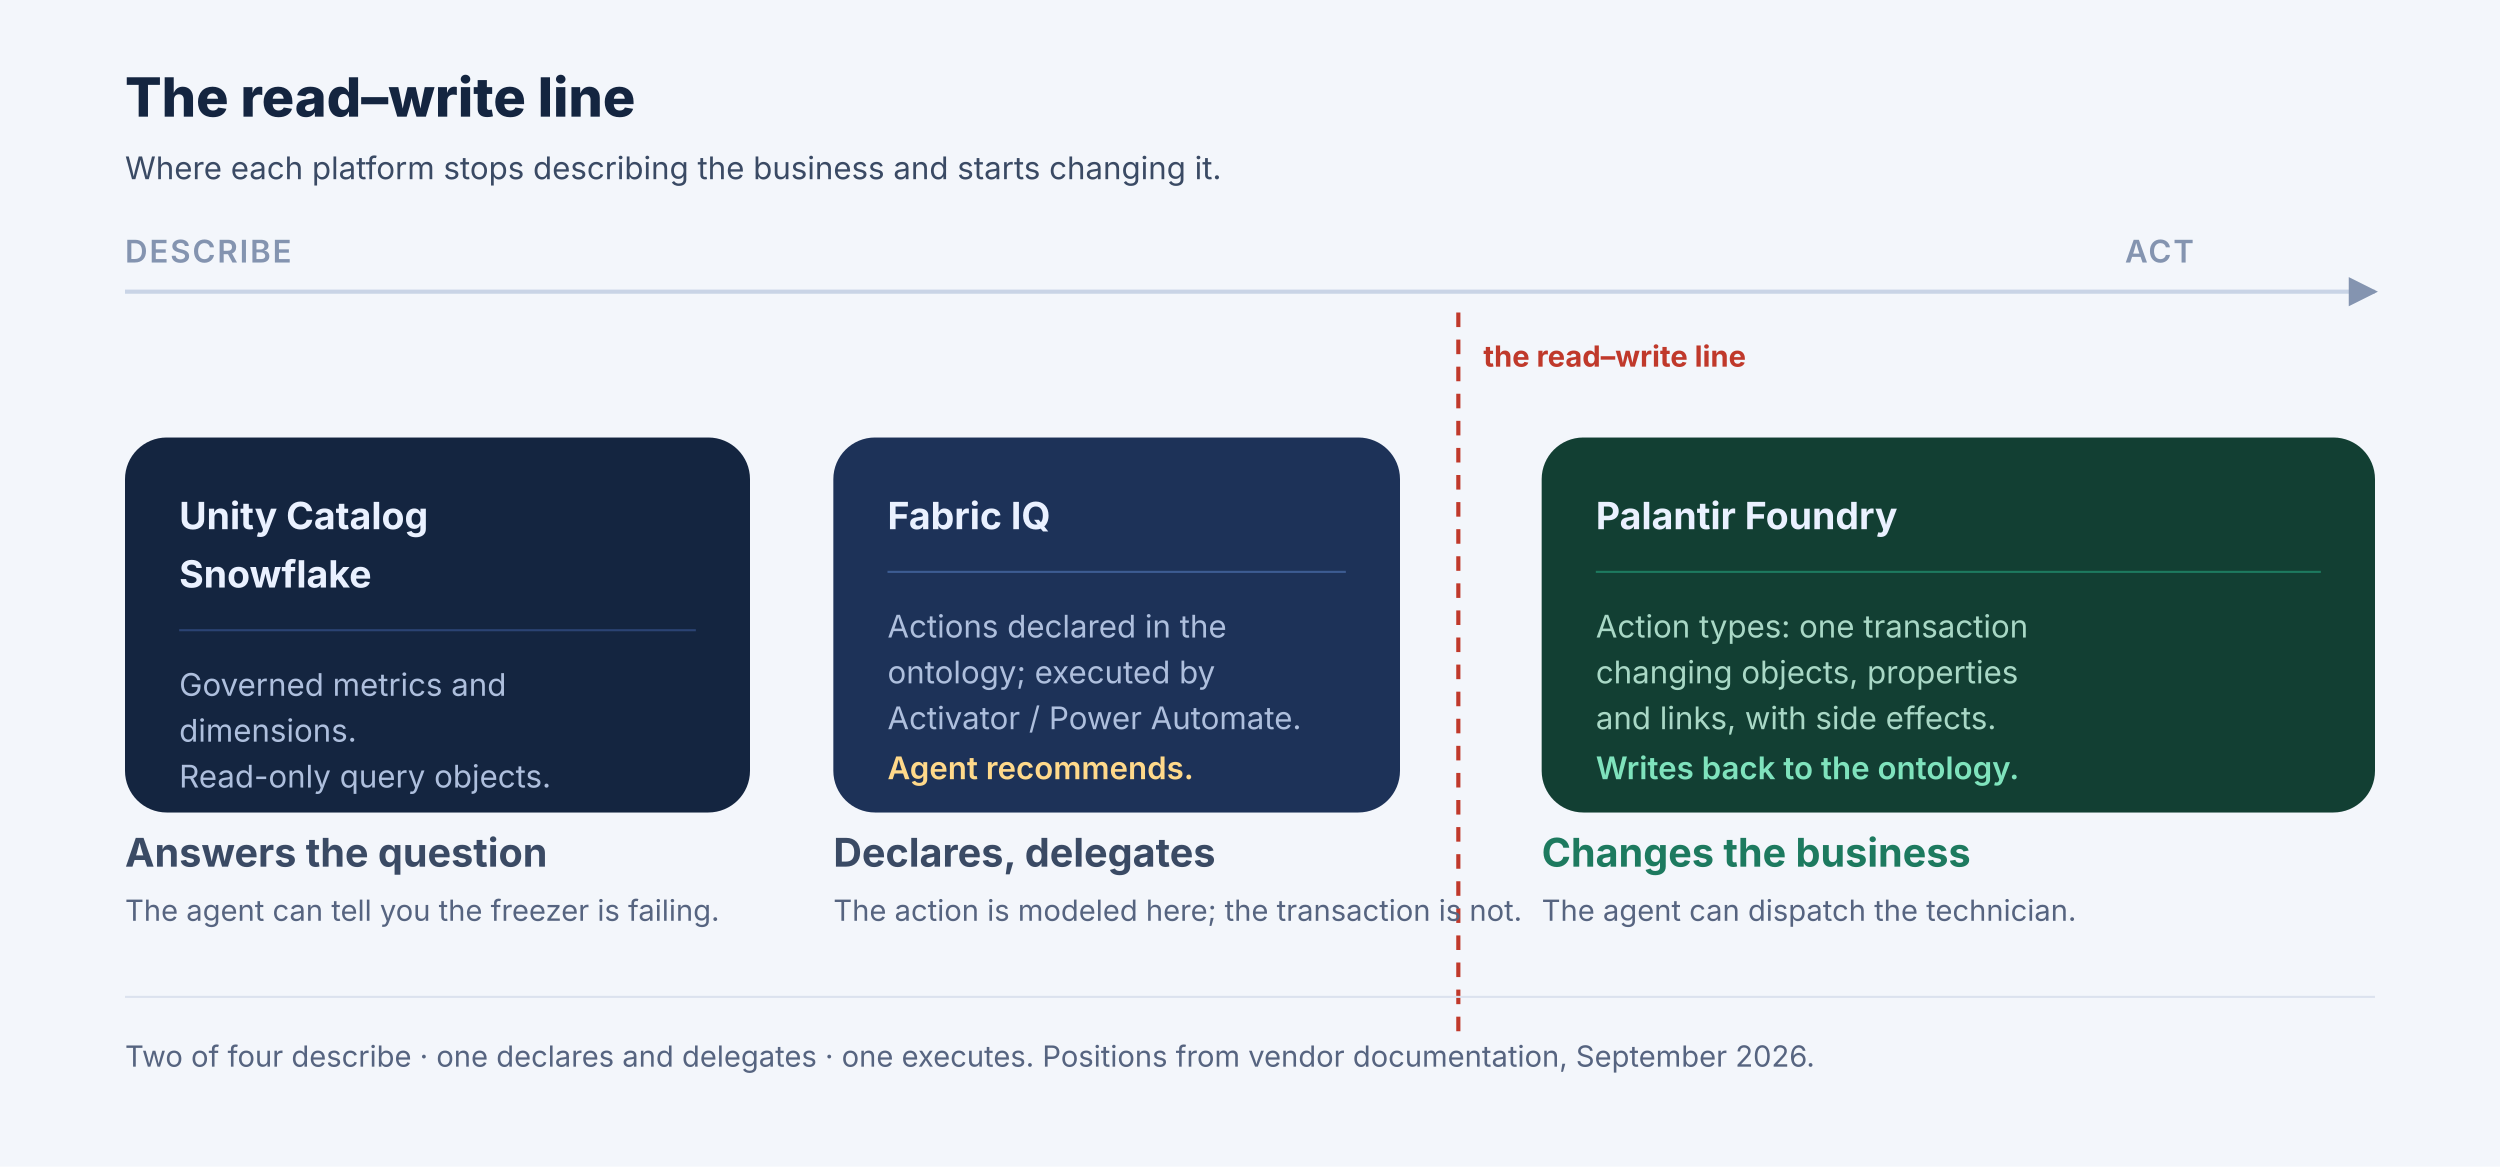
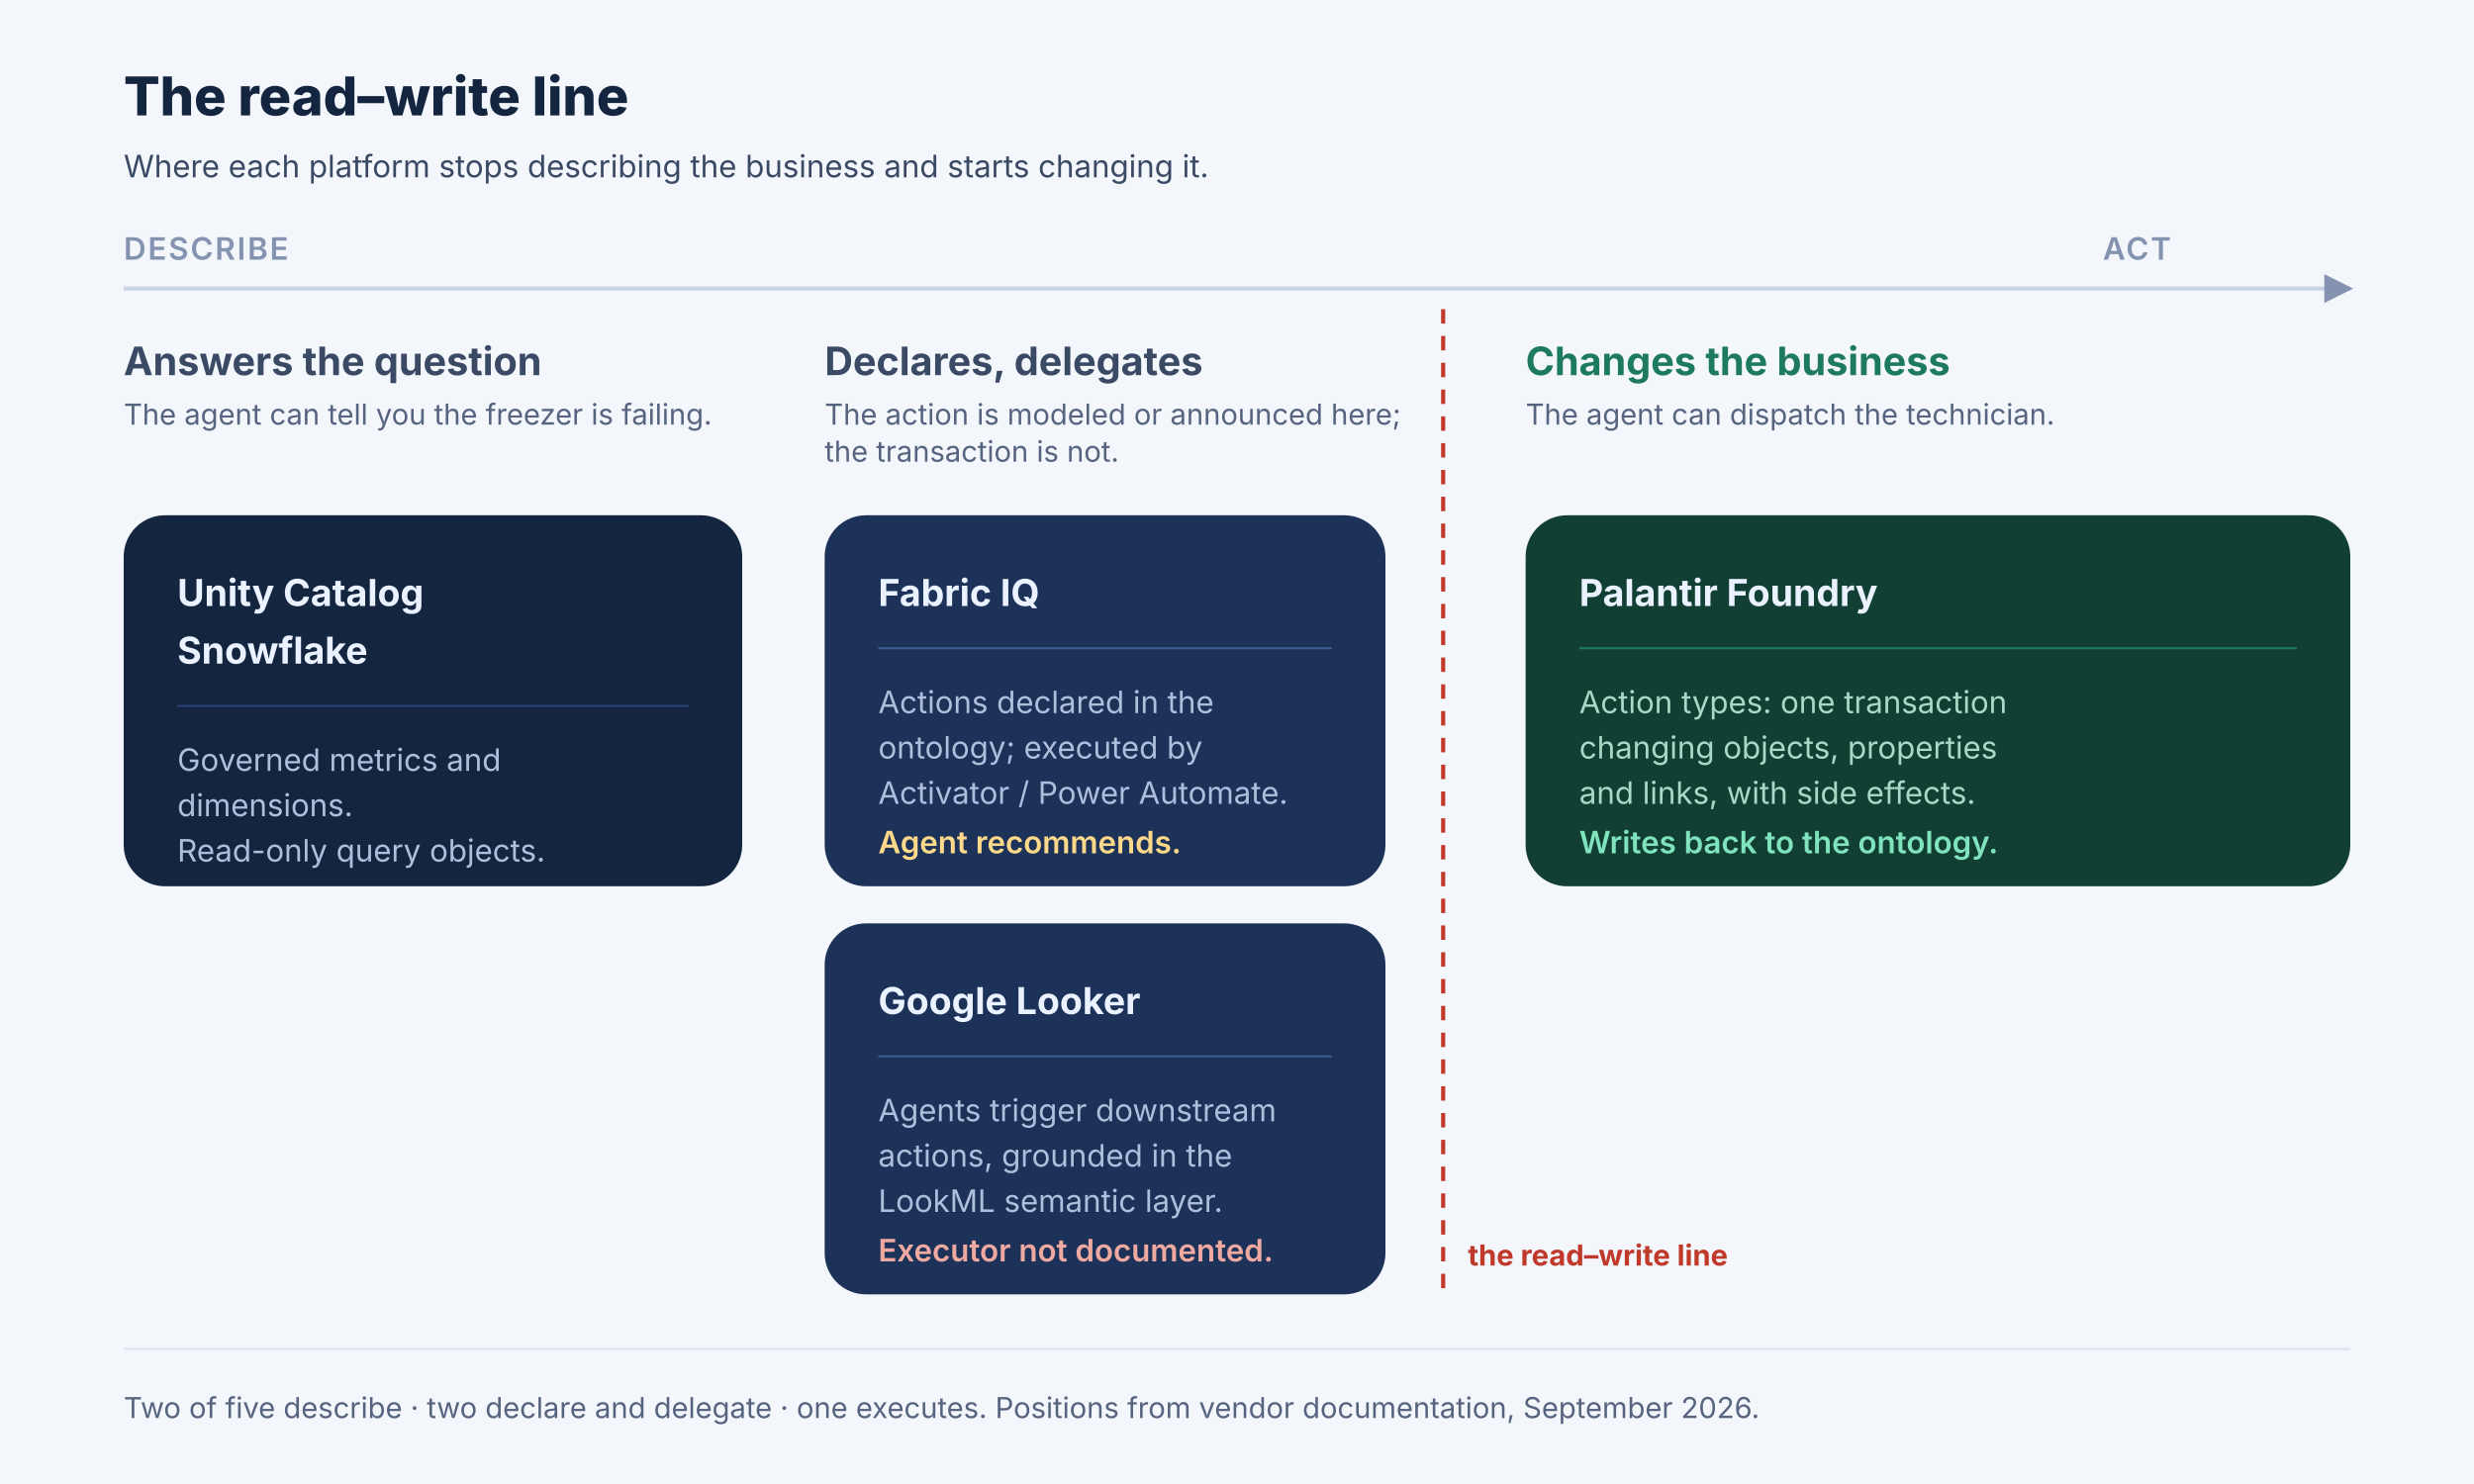
- <svg xmlns="http://www.w3.org/2000/svg" viewBox="0 0 1200 560" role="img" aria-label="The read-write line: Unity Catalog and Snowflake describe the business with read-only governed metrics; Fabric IQ declares actions in the ontology and delegates execution to Activator and Power Automate; Palantir Foundry executes actions as transactions that write back to the ontology">
+ <svg xmlns="http://www.w3.org/2000/svg" viewBox="0 0 1200 720" role="img" aria-label="The read-write line: Unity Catalog and Snowflake describe the business with read-only governed metrics; Fabric IQ declares actions in the ontology and delegates execution to Activator and Power Automate, and Google Looker announces agents that trigger downstream actions grounded in the LookML semantic layer without documenting the executor; Palantir Foundry executes actions as transactions that write back to the ontology">
  <defs>
    <marker id="arrow" viewBox="0 0 10 10" refX="9" refY="5" markerWidth="7" markerHeight="7" orient="auto">
      <path d="M0 0 L10 5 L0 10 z" fill="#8494b0" />
    </marker>
    <style>
      text{font-family:-apple-system,BlinkMacSystemFont,"Segoe UI",sans-serif;fill:#142540}
      .h{font-size:26px;font-weight:770}
      .big{font-size:15px;fill:#3a4a64}
      .axis{font-size:15px;fill:#8494b0;font-weight:640;letter-spacing:.06em}
      .line{font-size:14px;fill:#c0392b;font-weight:700}
      .name{font-size:18px;font-weight:740;fill:#eaf1ff}
      .body{font-size:15px;fill:#aebfdd}
      .bodyg{font-size:15px;fill:#a9d8c6}
      .hi{font-size:15px;fill:#ffd98a;font-weight:640}
      .hig{font-size:15px;fill:#7fe3bd;font-weight:640}
+       .thin{font-size:15px;fill:#f0a9a0;font-weight:640}
      .zone{font-size:19px;font-weight:750;fill:#3a4a64}
      .zoneg{font-size:19px;font-weight:750;fill:#1d7a5f}
      .note{font-size:14px;fill:#566480}
    </style>
  </defs>
-   <rect width="1200" height="560" fill="#f3f6fb" />
+   <rect width="1200" height="720" fill="#f3f6fb" />
  <text x="60" y="56" class="h">The read–write line</text>
  <text x="60" y="86" class="big">Where each platform stops describing the business and starts changing it.</text>
  <line x1="60" y1="140" x2="1140" y2="140" stroke="#c9d4e6" stroke-width="2" marker-end="url(#arrow)" />
  <text x="60" y="126" class="axis">DESCRIBE</text>
  <text x="1020" y="126" class="axis">ACT</text>
-   <line x1="700" y1="150" x2="700" y2="500" stroke="#c0392b" stroke-width="2" stroke-dasharray="7 6" />
-   <text x="712" y="176" class="line">the read–write line</text>
-   <g transform="translate(60 210)">
+   <line x1="700" y1="150" x2="700" y2="630" stroke="#c0392b" stroke-width="2" stroke-dasharray="7 6" />
+   <text x="712" y="614" class="line">the read–write line</text>
+   <text x="60" y="182" class="zone">Answers the question</text>
+   <text x="60" y="206" class="note">The agent can tell you the freezer is failing.</text>
+   <text x="400" y="182" class="zone">Declares, delegates</text>
+   <text x="400" y="206" class="note">The action is modeled or announced here;</text>
+   <text x="400" y="224" class="note">the transaction is not.</text>
+   <text x="740" y="182" class="zoneg">Changes the business</text>
+   <text x="740" y="206" class="note">The agent can dispatch the technician.</text>
+   <g transform="translate(60 250)">
    <rect width="300" height="180" rx="20" fill="#142540" />
    <text x="26" y="44" class="name">Unity Catalog</text>
    <text x="26" y="72" class="name">Snowflake</text>
    <rect x="26" y="92" width="248" height="1" fill="#2b4373" />
    <text x="26" y="124" class="body">Governed metrics and</text>
    <text x="26" y="146" class="body">dimensions.</text>
    <text x="26" y="168" class="body">Read-only query objects.</text>
  </g>
-   <text x="60" y="416" class="zone">Answers the question</text>
-   <text x="60" y="442" class="note">The agent can tell you the freezer is failing.</text>
-   <g transform="translate(400 210)">
+   <g transform="translate(400 250)">
    <rect width="272" height="180" rx="20" fill="#1d3258" />
    <text x="26" y="44" class="name">Fabric IQ</text>
    <rect x="26" y="64" width="220" height="1" fill="#3d5c92" />
    <text x="26" y="96" class="body">Actions declared in the</text>
    <text x="26" y="118" class="body">ontology; executed by</text>
    <text x="26" y="140" class="body">Activator / Power Automate.</text>
    <text x="26" y="164" class="hi">Agent recommends.</text>
  </g>
-   <text x="400" y="416" class="zone">Declares, delegates</text>
-   <text x="400" y="442" class="note">The action is modeled here; the transaction is not.</text>
-   <g transform="translate(740 210)">
+   <g transform="translate(400 448)">
+     <rect width="272" height="180" rx="20" fill="#1d3258" />
+     <text x="26" y="44" class="name">Google Looker</text>
+     <rect x="26" y="64" width="220" height="1" fill="#3d5c92" />
+     <text x="26" y="96" class="body">Agents trigger downstream</text>
+     <text x="26" y="118" class="body">actions, grounded in the</text>
+     <text x="26" y="140" class="body">LookML semantic layer.</text>
+     <text x="26" y="164" class="thin">Executor not documented.</text>
+   </g>
+   <g transform="translate(740 250)">
    <rect width="400" height="180" rx="20" fill="#123f33" />
    <text x="26" y="44" class="name">Palantir Foundry</text>
    <rect x="26" y="64" width="348" height="1" fill="#1d7a5f" />
    <text x="26" y="96" class="bodyg">Action types: one transaction</text>
    <text x="26" y="118" class="bodyg">changing objects, properties</text>
    <text x="26" y="140" class="bodyg">and links, with side effects.</text>
    <text x="26" y="164" class="hig">Writes back to the ontology.</text>
  </g>
-   <text x="740" y="416" class="zoneg">Changes the business</text>
-   <text x="740" y="442" class="note">The agent can dispatch the technician.</text>
-   <rect x="60" y="478" width="1080" height="1" fill="#dbe2ee" />
-   <text x="60" y="512" class="note">Two of four describe · one declares and delegates · one executes. Positions from vendor documentation, September 2026.</text>
+   <rect x="60" y="654" width="1080" height="1" fill="#dbe2ee" />
+   <text x="60" y="688" class="note">Two of five describe · two declare and delegate · one executes. Positions from vendor documentation, September 2026.</text>
</svg>
